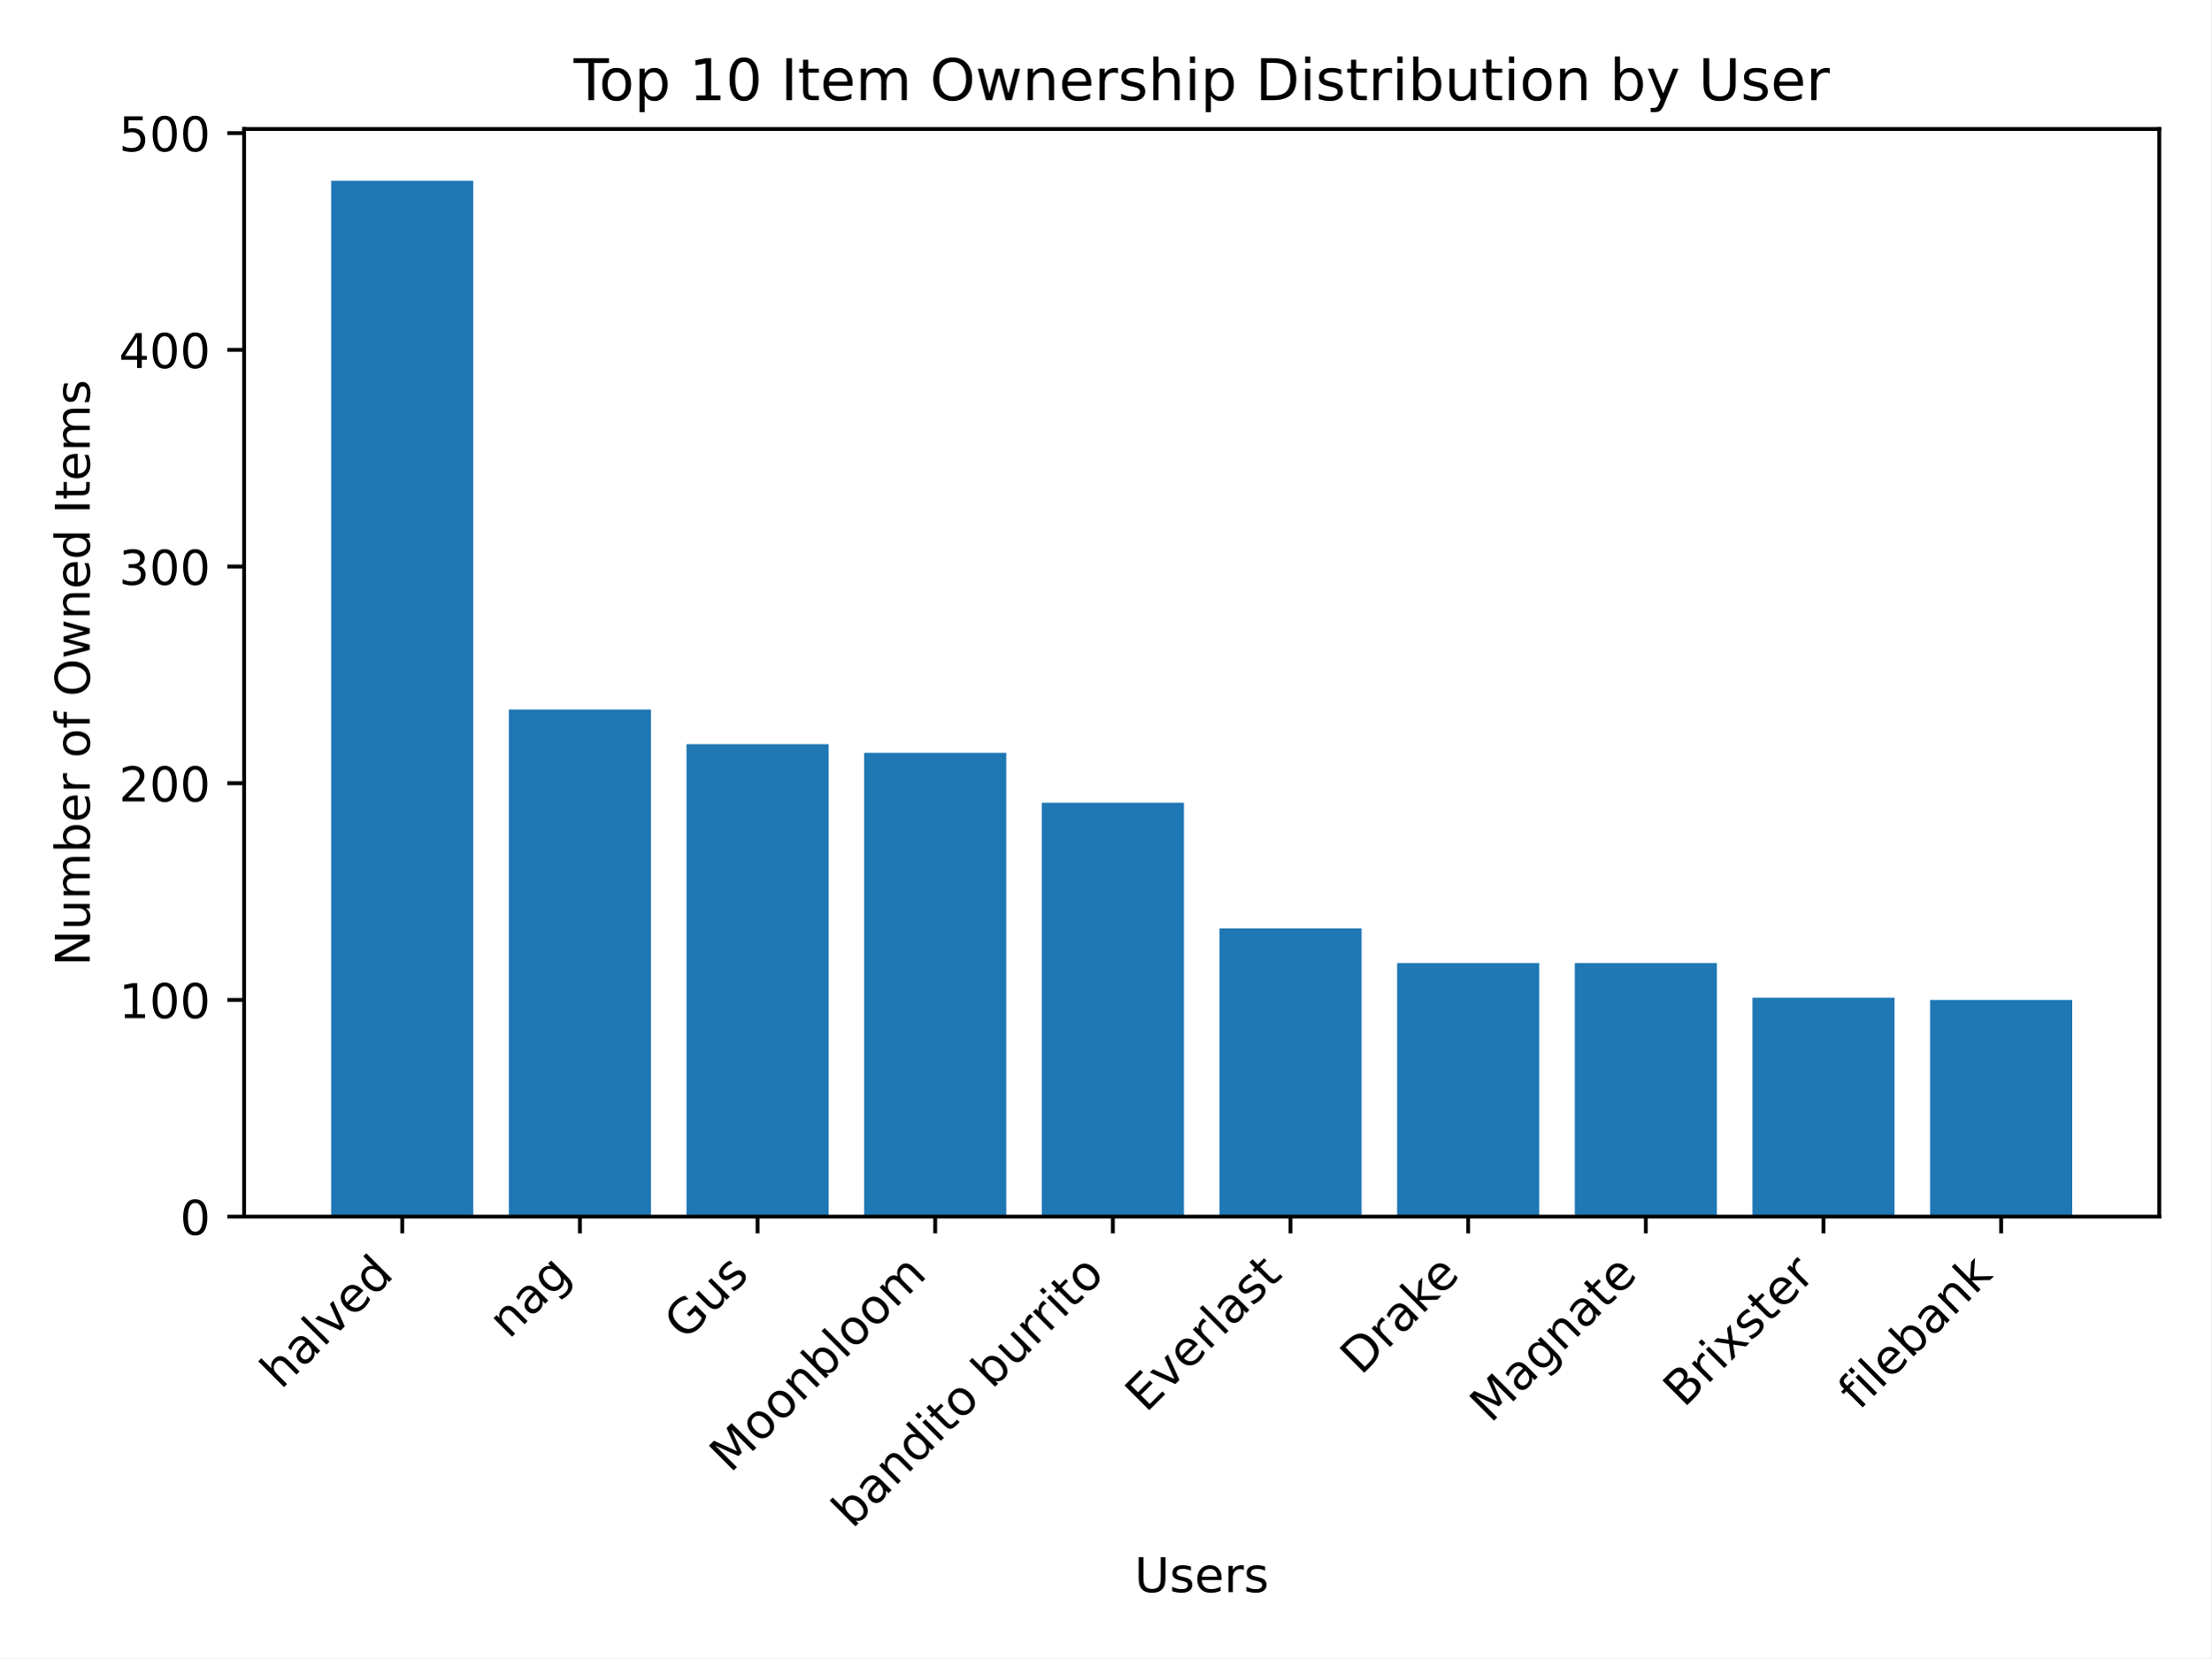
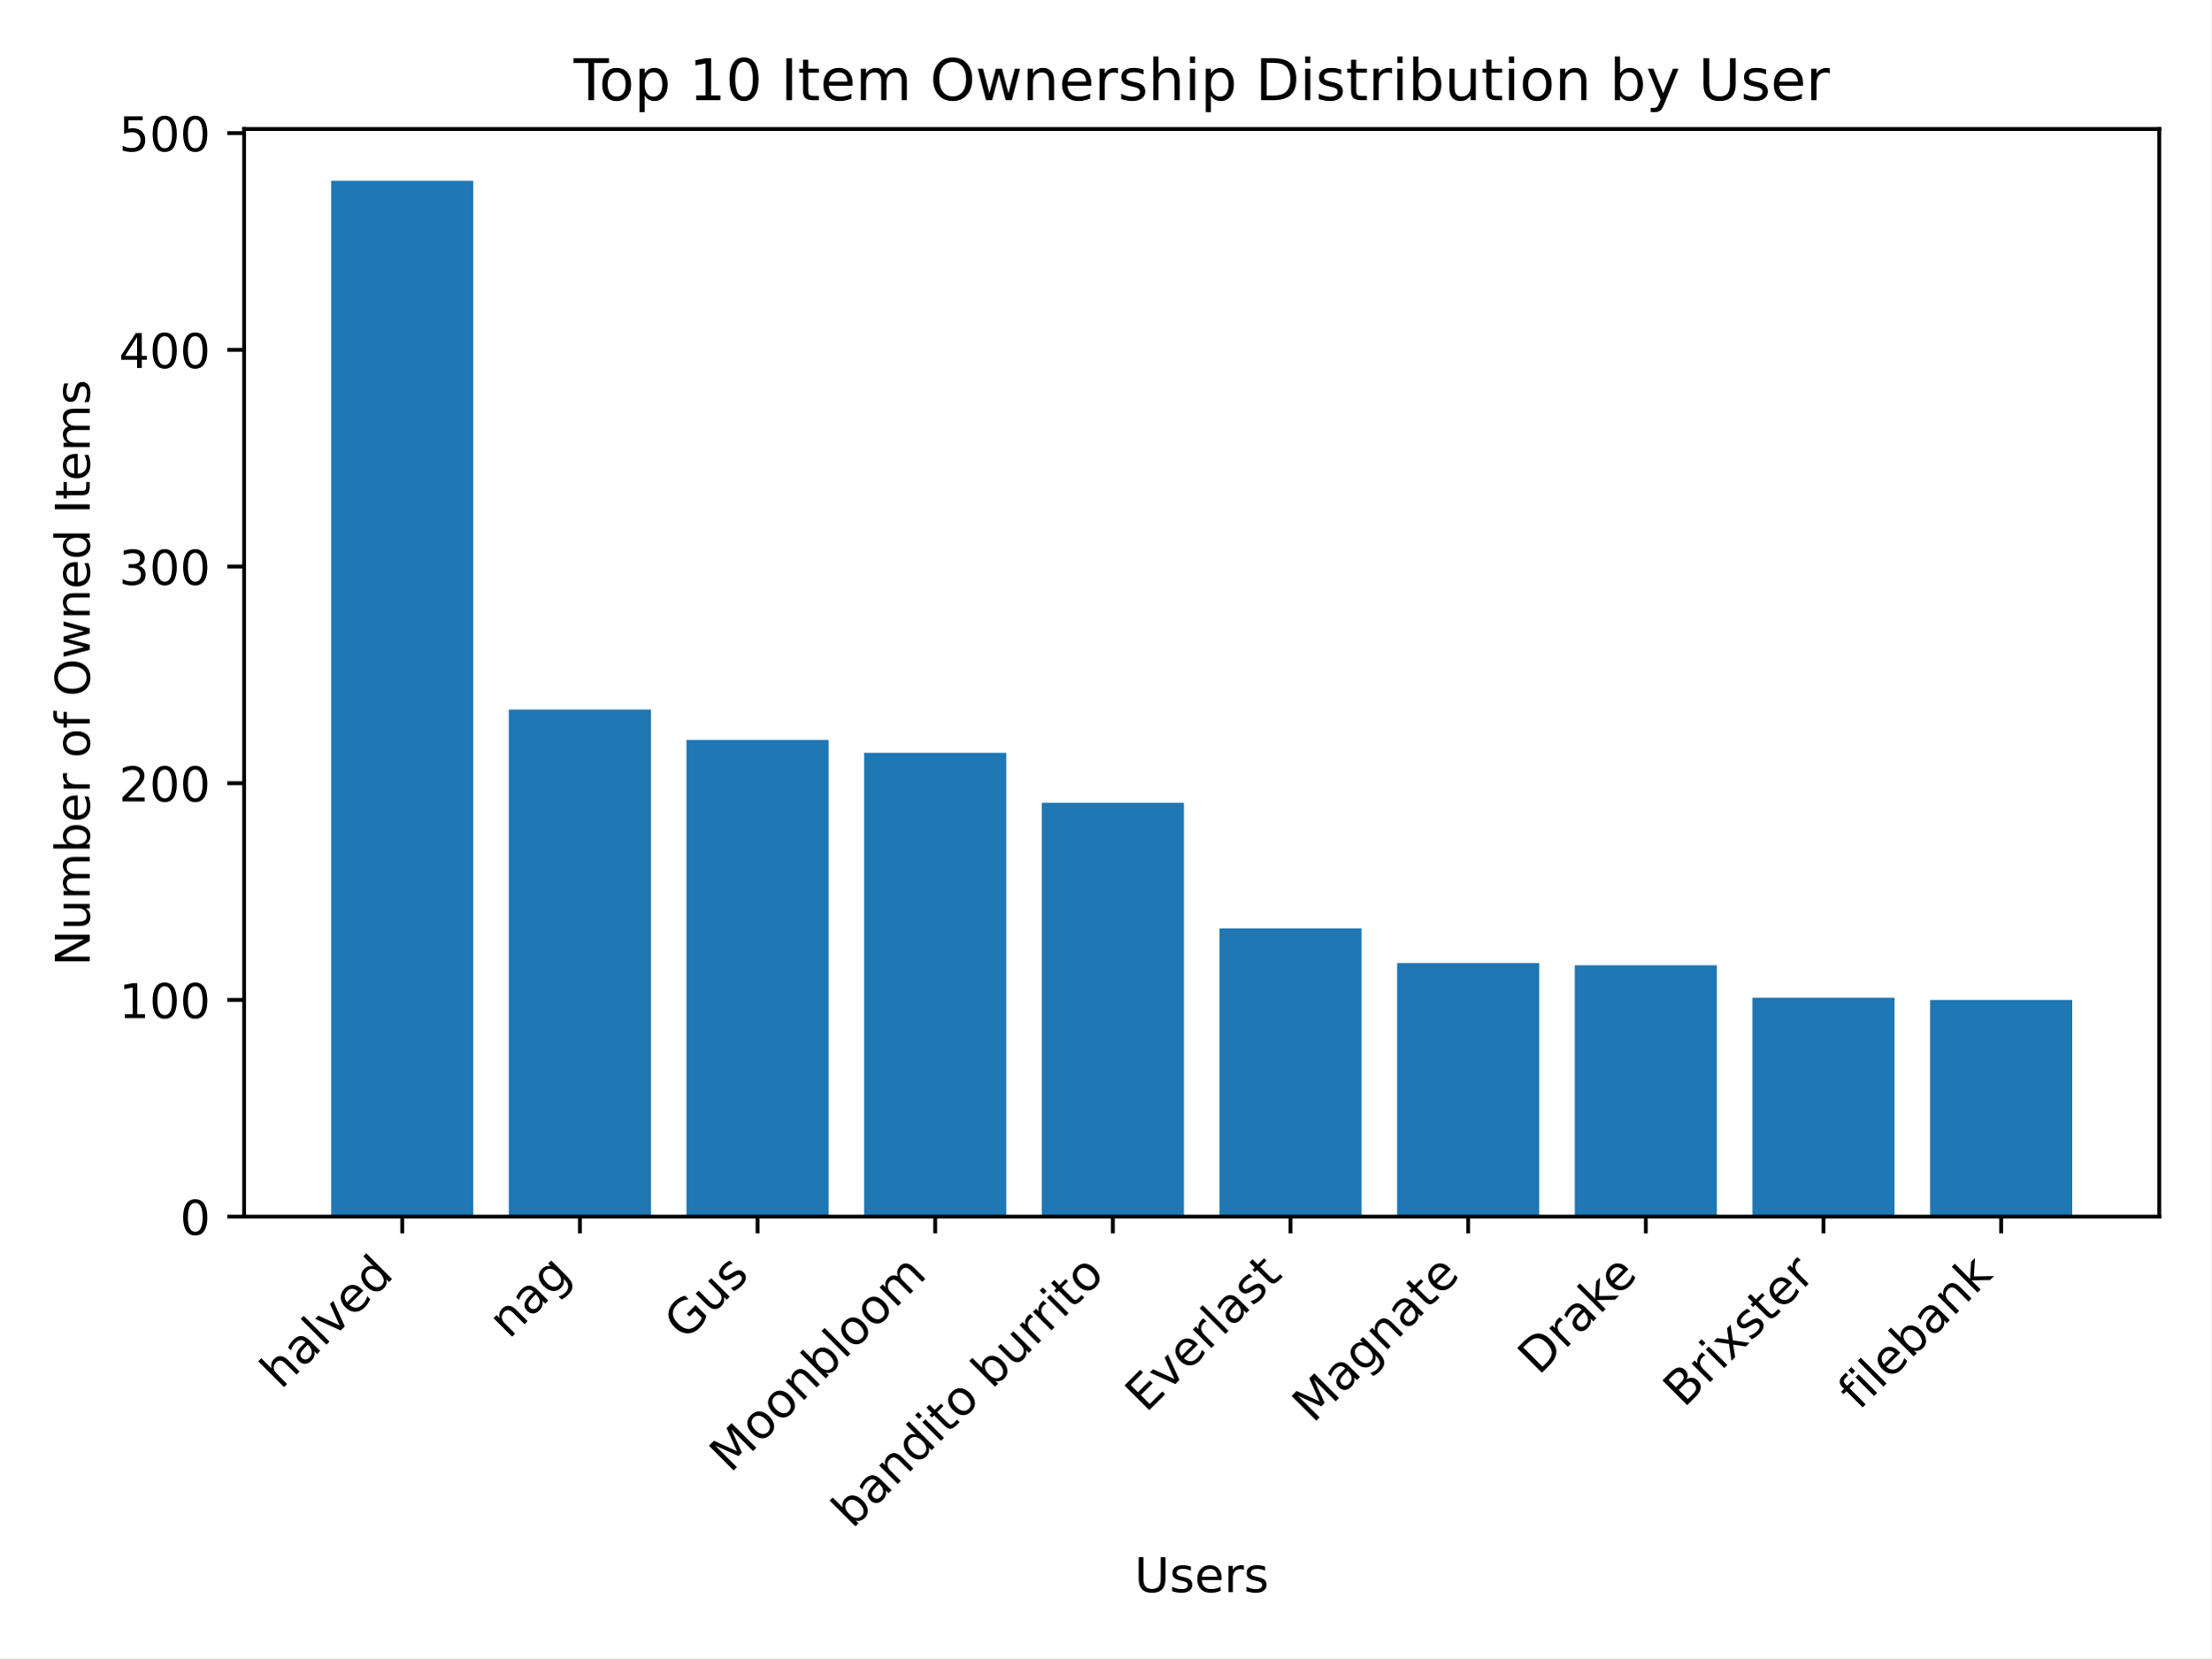
<svg xmlns="http://www.w3.org/2000/svg" xmlns:xlink="http://www.w3.org/1999/xlink" width="460.8pt" height="345.6pt" viewBox="0 0 460.8 345.6" version="1.1">
  <defs>
    <style type="text/css">*{stroke-linejoin: round; stroke-linecap: butt}</style>
  </defs>
  <g id="figure_1">
    <g id="patch_1">
      <path d="M 0 345.6  L 460.8 345.6  L 460.8 0  L 0 0  z " style="fill: #ffffff" />
    </g>
    <g id="axes_1">
      <g id="patch_2">
        <path d="M 50.87 253.581  L 450 253.581  L 450 26.88  L 50.87 26.88  z " style="fill: #ffffff" />
      </g>
      <g id="patch_3">
-         <path d="M 69.012 253.581  L 98.632 253.581  L 98.632 37.675  L 69.012 37.675  z " clip-path="url(#pa36ccc6bd6)" style="fill: #1f77b4" />
+         <path d="M 69.012 253.581  L 98.632 253.581  L 98.632 37.675  L 69.012 37.675  z " clip-path="url(#pf223a62e0a)" style="fill: #1f77b4" />
      </g>
      <g id="patch_4">
-         <path d="M 106.037 253.581  L 135.657 253.581  L 135.657 147.886  L 106.037 147.886  z " clip-path="url(#pa36ccc6bd6)" style="fill: #1f77b4" />
+         <path d="M 106.037 253.581  L 135.657 253.581  L 135.657 147.886  L 106.037 147.886  z " clip-path="url(#pf223a62e0a)" style="fill: #1f77b4" />
      </g>
      <g id="patch_5">
-         <path d="M 143.062 253.581  L 172.682 253.581  L 172.682 155.113  L 143.062 155.113  z " clip-path="url(#pa36ccc6bd6)" style="fill: #1f77b4" />
+         <path d="M 143.062 253.581  L 172.682 253.581  L 172.682 154.21  L 143.062 154.21  z " clip-path="url(#pf223a62e0a)" style="fill: #1f77b4" />
      </g>
      <g id="patch_6">
-         <path d="M 180.087 253.581  L 209.707 253.581  L 209.707 156.92  L 180.087 156.92  z " clip-path="url(#pa36ccc6bd6)" style="fill: #1f77b4" />
+         <path d="M 180.087 253.581  L 209.707 253.581  L 209.707 156.92  L 180.087 156.92  z " clip-path="url(#pf223a62e0a)" style="fill: #1f77b4" />
      </g>
      <g id="patch_7">
-         <path d="M 217.112 253.581  L 246.732 253.581  L 246.732 167.309  L 217.112 167.309  z " clip-path="url(#pa36ccc6bd6)" style="fill: #1f77b4" />
+         <path d="M 217.112 253.581  L 246.732 253.581  L 246.732 167.309  L 217.112 167.309  z " clip-path="url(#pf223a62e0a)" style="fill: #1f77b4" />
      </g>
      <g id="patch_8">
-         <path d="M 254.138 253.581  L 283.758 253.581  L 283.758 193.506  L 254.138 193.506  z " clip-path="url(#pa36ccc6bd6)" style="fill: #1f77b4" />
+         <path d="M 254.138 253.581  L 283.758 253.581  L 283.758 193.506  L 254.138 193.506  z " clip-path="url(#pf223a62e0a)" style="fill: #1f77b4" />
      </g>
      <g id="patch_9">
-         <path d="M 291.163 253.581  L 320.783 253.581  L 320.783 200.733  L 291.163 200.733  z " clip-path="url(#pa36ccc6bd6)" style="fill: #1f77b4" />
+         <path d="M 291.163 253.581  L 320.783 253.581  L 320.783 200.733  L 291.163 200.733  z " clip-path="url(#pf223a62e0a)" style="fill: #1f77b4" />
      </g>
      <g id="patch_10">
-         <path d="M 328.188 253.581  L 357.808 253.581  L 357.808 200.733  L 328.188 200.733  z " clip-path="url(#pa36ccc6bd6)" style="fill: #1f77b4" />
+         <path d="M 328.188 253.581  L 357.808 253.581  L 357.808 201.185  L 328.188 201.185  z " clip-path="url(#pf223a62e0a)" style="fill: #1f77b4" />
      </g>
      <g id="patch_11">
-         <path d="M 365.213 253.581  L 394.833 253.581  L 394.833 207.96  L 365.213 207.96  z " clip-path="url(#pa36ccc6bd6)" style="fill: #1f77b4" />
+         <path d="M 365.213 253.581  L 394.833 253.581  L 394.833 207.96  L 365.213 207.96  z " clip-path="url(#pf223a62e0a)" style="fill: #1f77b4" />
      </g>
      <g id="patch_12">
-         <path d="M 402.238 253.581  L 431.858 253.581  L 431.858 208.412  L 402.238 208.412  z " clip-path="url(#pa36ccc6bd6)" style="fill: #1f77b4" />
+         <path d="M 402.238 253.581  L 431.858 253.581  L 431.858 208.412  L 402.238 208.412  z " clip-path="url(#pf223a62e0a)" style="fill: #1f77b4" />
      </g>
      <g id="matplotlib.axis_1">
        <g id="xtick_1">
          <g id="line2d_1">
            <defs>
-               <path id="m09bb394b79" d="M 0 0  L 0 3.5  " style="stroke: #000000; stroke-width: 0.8" />
+               <path id="m3452f38301" d="M 0 0  L 0 3.5  " style="stroke: #000000; stroke-width: 0.8" />
            </defs>
            <g>
-               <use xlink:href="#m09bb394b79" x="83.822" y="253.581" style="stroke: #000000; stroke-width: 0.8" />
+               <use xlink:href="#m3452f38301" x="83.822" y="253.581" style="stroke: #000000; stroke-width: 0.8" />
            </g>
          </g>
          <g id="text_1">
            <g transform="translate(58.54764 289.7576) rotate(-45) scale(0.1 -0.1)">
              <defs>
                <path id="DejaVuSans-68" d="M 3513 2113  L 3513 0  L 2938 0  L 2938 2094  Q 2938 2591 2744 2837  Q 2550 3084 2163 3084  Q 1697 3084 1428 2787  Q 1159 2491 1159 1978  L 1159 0  L 581 0  L 581 4863  L 1159 4863  L 1159 2956  Q 1366 3272 1645 3428  Q 1925 3584 2291 3584  Q 2894 3584 3203 3211  Q 3513 2838 3513 2113  z " transform="scale(0.015625)" />
                <path id="DejaVuSans-61" d="M 2194 1759  Q 1497 1759 1228 1600  Q 959 1441 959 1056  Q 959 750 1161 570  Q 1363 391 1709 391  Q 2188 391 2477 730  Q 2766 1069 2766 1631  L 2766 1759  L 2194 1759  z M 3341 1997  L 3341 0  L 2766 0  L 2766 531  Q 2569 213 2275 61  Q 1981 -91 1556 -91  Q 1019 -91 701 211  Q 384 513 384 1019  Q 384 1609 779 1909  Q 1175 2209 1959 2209  L 2766 2209  L 2766 2266  Q 2766 2663 2505 2880  Q 2244 3097 1772 3097  Q 1472 3097 1187 3025  Q 903 2953 641 2809  L 641 3341  Q 956 3463 1253 3523  Q 1550 3584 1831 3584  Q 2591 3584 2966 3190  Q 3341 2797 3341 1997  z " transform="scale(0.015625)" />
                <path id="DejaVuSans-6c" d="M 603 4863  L 1178 4863  L 1178 0  L 603 0  L 603 4863  z " transform="scale(0.015625)" />
                <path id="DejaVuSans-76" d="M 191 3500  L 800 3500  L 1894 563  L 2988 3500  L 3597 3500  L 2284 0  L 1503 0  L 191 3500  z " transform="scale(0.015625)" />
                <path id="DejaVuSans-65" d="M 3597 1894  L 3597 1613  L 953 1613  Q 991 1019 1311 708  Q 1631 397 2203 397  Q 2534 397 2845 478  Q 3156 559 3463 722  L 3463 178  Q 3153 47 2828 -22  Q 2503 -91 2169 -91  Q 1331 -91 842 396  Q 353 884 353 1716  Q 353 2575 817 3079  Q 1281 3584 2069 3584  Q 2775 3584 3186 3129  Q 3597 2675 3597 1894  z M 3022 2063  Q 3016 2534 2758 2815  Q 2500 3097 2075 3097  Q 1594 3097 1305 2825  Q 1016 2553 972 2059  L 3022 2063  z " transform="scale(0.015625)" />
                <path id="DejaVuSans-64" d="M 2906 2969  L 2906 4863  L 3481 4863  L 3481 0  L 2906 0  L 2906 525  Q 2725 213 2448 61  Q 2172 -91 1784 -91  Q 1150 -91 751 415  Q 353 922 353 1747  Q 353 2572 751 3078  Q 1150 3584 1784 3584  Q 2172 3584 2448 3432  Q 2725 3281 2906 2969  z M 947 1747  Q 947 1113 1208 752  Q 1469 391 1925 391  Q 2381 391 2643 752  Q 2906 1113 2906 1747  Q 2906 2381 2643 2742  Q 2381 3103 1925 3103  Q 1469 3103 1208 2742  Q 947 2381 947 1747  z " transform="scale(0.015625)" />
              </defs>
              <use xlink:href="#DejaVuSans-68" />
              <use xlink:href="#DejaVuSans-61" x="63.379" />
              <use xlink:href="#DejaVuSans-6c" x="124.658" />
              <use xlink:href="#DejaVuSans-76" x="152.441" />
              <use xlink:href="#DejaVuSans-65" x="211.621" />
              <use xlink:href="#DejaVuSans-64" x="273.145" />
            </g>
          </g>
        </g>
        <g id="xtick_2">
          <g id="line2d_2">
            <g>
-               <use xlink:href="#m09bb394b79" x="120.847" y="253.581" style="stroke: #000000; stroke-width: 0.8" />
+               <use xlink:href="#m3452f38301" x="120.847" y="253.581" style="stroke: #000000; stroke-width: 0.8" />
            </g>
          </g>
          <g id="text_2">
            <g transform="translate(106.0732 279.257) rotate(-45) scale(0.1 -0.1)">
              <defs>
                <path id="DejaVuSans-6e" d="M 3513 2113  L 3513 0  L 2938 0  L 2938 2094  Q 2938 2591 2744 2837  Q 2550 3084 2163 3084  Q 1697 3084 1428 2787  Q 1159 2491 1159 1978  L 1159 0  L 581 0  L 581 3500  L 1159 3500  L 1159 2956  Q 1366 3272 1645 3428  Q 1925 3584 2291 3584  Q 2894 3584 3203 3211  Q 3513 2838 3513 2113  z " transform="scale(0.015625)" />
                <path id="DejaVuSans-67" d="M 2906 1791  Q 2906 2416 2648 2759  Q 2391 3103 1925 3103  Q 1463 3103 1205 2759  Q 947 2416 947 1791  Q 947 1169 1205 825  Q 1463 481 1925 481  Q 2391 481 2648 825  Q 2906 1169 2906 1791  z M 3481 434  Q 3481 -459 3084 -895  Q 2688 -1331 1869 -1331  Q 1566 -1331 1297 -1286  Q 1028 -1241 775 -1147  L 775 -588  Q 1028 -725 1275 -790  Q 1522 -856 1778 -856  Q 2344 -856 2625 -561  Q 2906 -266 2906 331  L 2906 616  Q 2728 306 2450 153  Q 2172 0 1784 0  Q 1141 0 747 490  Q 353 981 353 1791  Q 353 2603 747 3093  Q 1141 3584 1784 3584  Q 2172 3584 2450 3431  Q 2728 3278 2906 2969  L 2906 3500  L 3481 3500  L 3481 434  z " transform="scale(0.015625)" />
              </defs>
              <use xlink:href="#DejaVuSans-6e" />
              <use xlink:href="#DejaVuSans-61" x="63.379" />
              <use xlink:href="#DejaVuSans-67" x="124.658" />
            </g>
          </g>
        </g>
        <g id="xtick_3">
          <g id="line2d_3">
            <g>
-               <use xlink:href="#m09bb394b79" x="157.872" y="253.581" style="stroke: #000000; stroke-width: 0.8" />
+               <use xlink:href="#m3452f38301" x="157.872" y="253.581" style="stroke: #000000; stroke-width: 0.8" />
            </g>
          </g>
          <g id="text_3">
            <g transform="translate(142.758 279.5973) rotate(-45) scale(0.1 -0.1)">
              <defs>
                <path id="DejaVuSans-47" d="M 3809 666  L 3809 1919  L 2778 1919  L 2778 2438  L 4434 2438  L 4434 434  Q 4069 175 3628 42  Q 3188 -91 2688 -91  Q 1594 -91 976 548  Q 359 1188 359 2328  Q 359 3472 976 4111  Q 1594 4750 2688 4750  Q 3144 4750 3555 4637  Q 3966 4525 4313 4306  L 4313 3634  Q 3963 3931 3569 4081  Q 3175 4231 2741 4231  Q 1884 4231 1454 3753  Q 1025 3275 1025 2328  Q 1025 1384 1454 906  Q 1884 428 2741 428  Q 3075 428 3337 486  Q 3600 544 3809 666  z " transform="scale(0.015625)" />
                <path id="DejaVuSans-75" d="M 544 1381  L 544 3500  L 1119 3500  L 1119 1403  Q 1119 906 1312 657  Q 1506 409 1894 409  Q 2359 409 2629 706  Q 2900 1003 2900 1516  L 2900 3500  L 3475 3500  L 3475 0  L 2900 0  L 2900 538  Q 2691 219 2414 64  Q 2138 -91 1772 -91  Q 1169 -91 856 284  Q 544 659 544 1381  z M 1991 3584  L 1991 3584  z " transform="scale(0.015625)" />
                <path id="DejaVuSans-73" d="M 2834 3397  L 2834 2853  Q 2591 2978 2328 3040  Q 2066 3103 1784 3103  Q 1356 3103 1142 2972  Q 928 2841 928 2578  Q 928 2378 1081 2264  Q 1234 2150 1697 2047  L 1894 2003  Q 2506 1872 2764 1633  Q 3022 1394 3022 966  Q 3022 478 2636 193  Q 2250 -91 1575 -91  Q 1294 -91 989 -36  Q 684 19 347 128  L 347 722  Q 666 556 975 473  Q 1284 391 1588 391  Q 1994 391 2212 530  Q 2431 669 2431 922  Q 2431 1156 2273 1281  Q 2116 1406 1581 1522  L 1381 1569  Q 847 1681 609 1914  Q 372 2147 372 2553  Q 372 3047 722 3315  Q 1072 3584 1716 3584  Q 2034 3584 2315 3537  Q 2597 3491 2834 3397  z " transform="scale(0.015625)" />
              </defs>
              <use xlink:href="#DejaVuSans-47" />
              <use xlink:href="#DejaVuSans-75" x="77.49" />
              <use xlink:href="#DejaVuSans-73" x="140.869" />
            </g>
          </g>
        </g>
        <g id="xtick_4">
          <g id="line2d_4">
            <g>
-               <use xlink:href="#m09bb394b79" x="194.897" y="253.581" style="stroke: #000000; stroke-width: 0.8" />
+               <use xlink:href="#m3452f38301" x="194.897" y="253.581" style="stroke: #000000; stroke-width: 0.8" />
            </g>
          </g>
          <g id="text_4">
            <g transform="translate(152.197 307.1833) rotate(-45) scale(0.1 -0.1)">
              <defs>
                <path id="DejaVuSans-4d" d="M 628 4666  L 1569 4666  L 2759 1491  L 3956 4666  L 4897 4666  L 4897 0  L 4281 0  L 4281 4097  L 3078 897  L 2444 897  L 1241 4097  L 1241 0  L 628 0  L 628 4666  z " transform="scale(0.015625)" />
                <path id="DejaVuSans-6f" d="M 1959 3097  Q 1497 3097 1228 2736  Q 959 2375 959 1747  Q 959 1119 1226 758  Q 1494 397 1959 397  Q 2419 397 2687 759  Q 2956 1122 2956 1747  Q 2956 2369 2687 2733  Q 2419 3097 1959 3097  z M 1959 3584  Q 2709 3584 3137 3096  Q 3566 2609 3566 1747  Q 3566 888 3137 398  Q 2709 -91 1959 -91  Q 1206 -91 779 398  Q 353 888 353 1747  Q 353 2609 779 3096  Q 1206 3584 1959 3584  z " transform="scale(0.015625)" />
                <path id="DejaVuSans-62" d="M 3116 1747  Q 3116 2381 2855 2742  Q 2594 3103 2138 3103  Q 1681 3103 1420 2742  Q 1159 2381 1159 1747  Q 1159 1113 1420 752  Q 1681 391 2138 391  Q 2594 391 2855 752  Q 3116 1113 3116 1747  z M 1159 2969  Q 1341 3281 1617 3432  Q 1894 3584 2278 3584  Q 2916 3584 3314 3078  Q 3713 2572 3713 1747  Q 3713 922 3314 415  Q 2916 -91 2278 -91  Q 1894 -91 1617 61  Q 1341 213 1159 525  L 1159 0  L 581 0  L 581 4863  L 1159 4863  L 1159 2969  z " transform="scale(0.015625)" />
                <path id="DejaVuSans-6d" d="M 3328 2828  Q 3544 3216 3844 3400  Q 4144 3584 4550 3584  Q 5097 3584 5394 3201  Q 5691 2819 5691 2113  L 5691 0  L 5113 0  L 5113 2094  Q 5113 2597 4934 2840  Q 4756 3084 4391 3084  Q 3944 3084 3684 2787  Q 3425 2491 3425 1978  L 3425 0  L 2847 0  L 2847 2094  Q 2847 2600 2669 2842  Q 2491 3084 2119 3084  Q 1678 3084 1418 2786  Q 1159 2488 1159 1978  L 1159 0  L 581 0  L 581 3500  L 1159 3500  L 1159 2956  Q 1356 3278 1631 3431  Q 1906 3584 2284 3584  Q 2666 3584 2933 3390  Q 3200 3197 3328 2828  z " transform="scale(0.015625)" />
              </defs>
              <use xlink:href="#DejaVuSans-4d" />
              <use xlink:href="#DejaVuSans-6f" x="86.279" />
              <use xlink:href="#DejaVuSans-6f" x="147.461" />
              <use xlink:href="#DejaVuSans-6e" x="208.643" />
              <use xlink:href="#DejaVuSans-62" x="272.021" />
              <use xlink:href="#DejaVuSans-6c" x="335.498" />
              <use xlink:href="#DejaVuSans-6f" x="363.281" />
              <use xlink:href="#DejaVuSans-6f" x="424.463" />
              <use xlink:href="#DejaVuSans-6d" x="485.645" />
            </g>
          </g>
        </g>
        <g id="xtick_5">
          <g id="line2d_5">
            <g>
-               <use xlink:href="#m09bb394b79" x="231.922" y="253.581" style="stroke: #000000; stroke-width: 0.8" />
+               <use xlink:href="#m3452f38301" x="231.922" y="253.581" style="stroke: #000000; stroke-width: 0.8" />
            </g>
          </g>
          <g id="text_5">
            <g transform="translate(177.6255 318.7799) rotate(-45) scale(0.1 -0.1)">
              <defs>
                <path id="DejaVuSans-69" d="M 603 3500  L 1178 3500  L 1178 0  L 603 0  L 603 3500  z M 603 4863  L 1178 4863  L 1178 4134  L 603 4134  L 603 4863  z " transform="scale(0.015625)" />
                <path id="DejaVuSans-74" d="M 1172 4494  L 1172 3500  L 2356 3500  L 2356 3053  L 1172 3053  L 1172 1153  Q 1172 725 1289 603  Q 1406 481 1766 481  L 2356 481  L 2356 0  L 1766 0  Q 1100 0 847 248  Q 594 497 594 1153  L 594 3053  L 172 3053  L 172 3500  L 594 3500  L 594 4494  L 1172 4494  z " transform="scale(0.015625)" />
                <path id="DejaVuSans-20" transform="scale(0.015625)" />
                <path id="DejaVuSans-72" d="M 2631 2963  Q 2534 3019 2420 3045  Q 2306 3072 2169 3072  Q 1681 3072 1420 2755  Q 1159 2438 1159 1844  L 1159 0  L 581 0  L 581 3500  L 1159 3500  L 1159 2956  Q 1341 3275 1631 3429  Q 1922 3584 2338 3584  Q 2397 3584 2469 3576  Q 2541 3569 2628 3553  L 2631 2963  z " transform="scale(0.015625)" />
              </defs>
              <use xlink:href="#DejaVuSans-62" />
              <use xlink:href="#DejaVuSans-61" x="63.477" />
              <use xlink:href="#DejaVuSans-6e" x="124.756" />
              <use xlink:href="#DejaVuSans-64" x="188.135" />
              <use xlink:href="#DejaVuSans-69" x="251.611" />
              <use xlink:href="#DejaVuSans-74" x="279.395" />
              <use xlink:href="#DejaVuSans-6f" x="318.604" />
              <use xlink:href="#DejaVuSans-20" x="379.785" />
              <use xlink:href="#DejaVuSans-62" x="411.572" />
              <use xlink:href="#DejaVuSans-75" x="475.049" />
              <use xlink:href="#DejaVuSans-72" x="538.428" />
              <use xlink:href="#DejaVuSans-72" x="577.791" />
              <use xlink:href="#DejaVuSans-69" x="618.904" />
              <use xlink:href="#DejaVuSans-74" x="646.688" />
              <use xlink:href="#DejaVuSans-6f" x="685.896" />
            </g>
          </g>
        </g>
        <g id="xtick_6">
          <g id="line2d_6">
            <g>
-               <use xlink:href="#m09bb394b79" x="268.948" y="253.581" style="stroke: #000000; stroke-width: 0.8" />
+               <use xlink:href="#m3452f38301" x="268.948" y="253.581" style="stroke: #000000; stroke-width: 0.8" />
            </g>
          </g>
          <g id="text_6">
            <g transform="translate(238.8126 294.6178) rotate(-45) scale(0.1 -0.1)">
              <defs>
                <path id="DejaVuSans-45" d="M 628 4666  L 3578 4666  L 3578 4134  L 1259 4134  L 1259 2753  L 3481 2753  L 3481 2222  L 1259 2222  L 1259 531  L 3634 531  L 3634 0  L 628 0  L 628 4666  z " transform="scale(0.015625)" />
              </defs>
              <use xlink:href="#DejaVuSans-45" />
              <use xlink:href="#DejaVuSans-76" x="63.184" />
              <use xlink:href="#DejaVuSans-65" x="122.363" />
              <use xlink:href="#DejaVuSans-72" x="183.887" />
              <use xlink:href="#DejaVuSans-6c" x="225" />
              <use xlink:href="#DejaVuSans-61" x="252.783" />
              <use xlink:href="#DejaVuSans-73" x="314.062" />
              <use xlink:href="#DejaVuSans-74" x="366.162" />
            </g>
          </g>
        </g>
        <g id="xtick_7">
          <g id="line2d_7">
            <g>
-               <use xlink:href="#m09bb394b79" x="305.973" y="253.581" style="stroke: #000000; stroke-width: 0.8" />
+               <use xlink:href="#m3452f38301" x="305.973" y="253.581" style="stroke: #000000; stroke-width: 0.8" />
            </g>
          </g>
          <g id="text_7">
-             <g transform="translate(283.628 286.8275) rotate(-45) scale(0.1 -0.1)">
-               <defs>
-                 <path id="DejaVuSans-44" d="M 1259 4147  L 1259 519  L 2022 519  Q 2988 519 3436 956  Q 3884 1394 3884 2338  Q 3884 3275 3436 3711  Q 2988 4147 2022 4147  L 1259 4147  z M 628 4666  L 1925 4666  Q 3281 4666 3915 4102  Q 4550 3538 4550 2338  Q 4550 1131 3912 565  Q 3275 0 1925 0  L 628 0  L 628 4666  z " transform="scale(0.015625)" />
-                 <path id="DejaVuSans-6b" d="M 581 4863  L 1159 4863  L 1159 1991  L 2875 3500  L 3609 3500  L 1753 1863  L 3688 0  L 2938 0  L 1159 1709  L 1159 0  L 581 0  L 581 4863  z " transform="scale(0.015625)" />
-               </defs>
-               <use xlink:href="#DejaVuSans-44" />
-               <use xlink:href="#DejaVuSans-72" x="77.002" />
-               <use xlink:href="#DejaVuSans-61" x="118.115" />
-               <use xlink:href="#DejaVuSans-6b" x="179.395" />
-               <use xlink:href="#DejaVuSans-65" x="233.68" />
-             </g>
-           </g>
-         </g>
-         <g id="xtick_8">
-           <g id="line2d_8">
-             <g>
-               <use xlink:href="#m09bb394b79" x="342.998" y="253.581" style="stroke: #000000; stroke-width: 0.8" />
-             </g>
-           </g>
-           <g id="text_8">
-             <g transform="translate(310.6663 296.8143) rotate(-45) scale(0.1 -0.1)">
+             <g transform="translate(273.6412 296.8143) rotate(-45) scale(0.1 -0.1)">
              <use xlink:href="#DejaVuSans-4d" />
              <use xlink:href="#DejaVuSans-61" x="86.279" />
              <use xlink:href="#DejaVuSans-67" x="147.559" />
              <use xlink:href="#DejaVuSans-6e" x="211.035" />
              <use xlink:href="#DejaVuSans-61" x="274.414" />
              <use xlink:href="#DejaVuSans-74" x="335.693" />
              <use xlink:href="#DejaVuSans-65" x="374.902" />
            </g>
          </g>
        </g>
+         <g id="xtick_8">
+           <g id="line2d_8">
+             <g>
+               <use xlink:href="#m3452f38301" x="342.998" y="253.581" style="stroke: #000000; stroke-width: 0.8" />
+             </g>
+           </g>
+           <g id="text_8">
+             <g transform="translate(320.653 286.8275) rotate(-45) scale(0.1 -0.1)">
+               <defs>
+                 <path id="DejaVuSans-44" d="M 1259 4147  L 1259 519  L 2022 519  Q 2988 519 3436 956  Q 3884 1394 3884 2338  Q 3884 3275 3436 3711  Q 2988 4147 2022 4147  L 1259 4147  z M 628 4666  L 1925 4666  Q 3281 4666 3915 4102  Q 4550 3538 4550 2338  Q 4550 1131 3912 565  Q 3275 0 1925 0  L 628 0  L 628 4666  z " transform="scale(0.015625)" />
+                 <path id="DejaVuSans-6b" d="M 581 4863  L 1159 4863  L 1159 1991  L 2875 3500  L 3609 3500  L 1753 1863  L 3688 0  L 2938 0  L 1159 1709  L 1159 0  L 581 0  L 581 4863  z " transform="scale(0.015625)" />
+               </defs>
+               <use xlink:href="#DejaVuSans-44" />
+               <use xlink:href="#DejaVuSans-72" x="77.002" />
+               <use xlink:href="#DejaVuSans-61" x="118.115" />
+               <use xlink:href="#DejaVuSans-6b" x="179.395" />
+               <use xlink:href="#DejaVuSans-65" x="233.68" />
+             </g>
+           </g>
+         </g>
        <g id="xtick_9">
          <g id="line2d_9">
            <g>
-               <use xlink:href="#m09bb394b79" x="380.023" y="253.581" style="stroke: #000000; stroke-width: 0.8" />
+               <use xlink:href="#m3452f38301" x="380.023" y="253.581" style="stroke: #000000; stroke-width: 0.8" />
            </g>
          </g>
          <g id="text_9">
            <g transform="translate(350.9307 293.5748) rotate(-45) scale(0.1 -0.1)">
              <defs>
                <path id="DejaVuSans-42" d="M 1259 2228  L 1259 519  L 2272 519  Q 2781 519 3026 730  Q 3272 941 3272 1375  Q 3272 1813 3026 2020  Q 2781 2228 2272 2228  L 1259 2228  z M 1259 4147  L 1259 2741  L 2194 2741  Q 2656 2741 2882 2914  Q 3109 3088 3109 3444  Q 3109 3797 2882 3972  Q 2656 4147 2194 4147  L 1259 4147  z M 628 4666  L 2241 4666  Q 2963 4666 3353 4366  Q 3744 4066 3744 3513  Q 3744 3084 3544 2831  Q 3344 2578 2956 2516  Q 3422 2416 3680 2098  Q 3938 1781 3938 1306  Q 3938 681 3513 340  Q 3088 0 2303 0  L 628 0  L 628 4666  z " transform="scale(0.015625)" />
                <path id="DejaVuSans-78" d="M 3513 3500  L 2247 1797  L 3578 0  L 2900 0  L 1881 1375  L 863 0  L 184 0  L 1544 1831  L 300 3500  L 978 3500  L 1906 2253  L 2834 3500  L 3513 3500  z " transform="scale(0.015625)" />
              </defs>
              <use xlink:href="#DejaVuSans-42" />
              <use xlink:href="#DejaVuSans-72" x="68.604" />
              <use xlink:href="#DejaVuSans-69" x="109.717" />
              <use xlink:href="#DejaVuSans-78" x="137.5" />
              <use xlink:href="#DejaVuSans-73" x="196.68" />
              <use xlink:href="#DejaVuSans-74" x="248.779" />
              <use xlink:href="#DejaVuSans-65" x="287.988" />
              <use xlink:href="#DejaVuSans-72" x="349.512" />
            </g>
          </g>
        </g>
        <g id="xtick_10">
          <g id="line2d_10">
            <g>
-               <use xlink:href="#m09bb394b79" x="417.048" y="253.581" style="stroke: #000000; stroke-width: 0.8" />
+               <use xlink:href="#m3452f38301" x="417.048" y="253.581" style="stroke: #000000; stroke-width: 0.8" />
            </g>
          </g>
          <g id="text_10">
            <g transform="translate(387.41 294.1206) rotate(-45) scale(0.1 -0.1)">
              <defs>
                <path id="DejaVuSans-66" d="M 2375 4863  L 2375 4384  L 1825 4384  Q 1516 4384 1395 4259  Q 1275 4134 1275 3809  L 1275 3500  L 2222 3500  L 2222 3053  L 1275 3053  L 1275 0  L 697 0  L 697 3053  L 147 3053  L 147 3500  L 697 3500  L 697 3744  Q 697 4328 969 4595  Q 1241 4863 1831 4863  L 2375 4863  z " transform="scale(0.015625)" />
              </defs>
              <use xlink:href="#DejaVuSans-66" />
              <use xlink:href="#DejaVuSans-69" x="35.205" />
              <use xlink:href="#DejaVuSans-6c" x="62.988" />
              <use xlink:href="#DejaVuSans-65" x="90.771" />
              <use xlink:href="#DejaVuSans-62" x="152.295" />
              <use xlink:href="#DejaVuSans-61" x="215.771" />
              <use xlink:href="#DejaVuSans-6e" x="277.051" />
              <use xlink:href="#DejaVuSans-6b" x="340.43" />
            </g>
          </g>
        </g>
        <g id="text_11">
          <g transform="translate(236.4342 331.8489) scale(0.1 -0.1)">
            <defs>
              <path id="DejaVuSans-55" d="M 556 4666  L 1191 4666  L 1191 1831  Q 1191 1081 1462 751  Q 1734 422 2344 422  Q 2950 422 3222 751  Q 3494 1081 3494 1831  L 3494 4666  L 4128 4666  L 4128 1753  Q 4128 841 3676 375  Q 3225 -91 2344 -91  Q 1459 -91 1007 375  Q 556 841 556 1753  L 556 4666  z " transform="scale(0.015625)" />
            </defs>
            <use xlink:href="#DejaVuSans-55" />
            <use xlink:href="#DejaVuSans-73" x="73.193" />
            <use xlink:href="#DejaVuSans-65" x="125.293" />
            <use xlink:href="#DejaVuSans-72" x="186.816" />
            <use xlink:href="#DejaVuSans-73" x="227.93" />
          </g>
        </g>
      </g>
      <g id="matplotlib.axis_2">
        <g id="ytick_1">
          <g id="line2d_11">
            <defs>
-               <path id="mded9292730" d="M 0 0  L -3.5 0  " style="stroke: #000000; stroke-width: 0.8" />
+               <path id="mad362cd1c5" d="M 0 0  L -3.5 0  " style="stroke: #000000; stroke-width: 0.8" />
            </defs>
            <g>
-               <use xlink:href="#mded9292730" x="50.87" y="253.581" style="stroke: #000000; stroke-width: 0.8" />
+               <use xlink:href="#mad362cd1c5" x="50.87" y="253.581" style="stroke: #000000; stroke-width: 0.8" />
            </g>
          </g>
          <g id="text_12">
            <g transform="translate(37.5075 257.3798) scale(0.1 -0.1)">
              <defs>
                <path id="DejaVuSans-30" d="M 2034 4250  Q 1547 4250 1301 3770  Q 1056 3291 1056 2328  Q 1056 1369 1301 889  Q 1547 409 2034 409  Q 2525 409 2770 889  Q 3016 1369 3016 2328  Q 3016 3291 2770 3770  Q 2525 4250 2034 4250  z M 2034 4750  Q 2819 4750 3233 4129  Q 3647 3509 3647 2328  Q 3647 1150 3233 529  Q 2819 -91 2034 -91  Q 1250 -91 836 529  Q 422 1150 422 2328  Q 422 3509 836 4129  Q 1250 4750 2034 4750  z " transform="scale(0.015625)" />
              </defs>
              <use xlink:href="#DejaVuSans-30" />
            </g>
          </g>
        </g>
        <g id="ytick_2">
          <g id="line2d_12">
            <g>
-               <use xlink:href="#mded9292730" x="50.87" y="208.412" style="stroke: #000000; stroke-width: 0.8" />
+               <use xlink:href="#mad362cd1c5" x="50.87" y="208.412" style="stroke: #000000; stroke-width: 0.8" />
            </g>
          </g>
          <g id="text_13">
            <g transform="translate(24.7825 212.2113) scale(0.1 -0.1)">
              <defs>
                <path id="DejaVuSans-31" d="M 794 531  L 1825 531  L 1825 4091  L 703 3866  L 703 4441  L 1819 4666  L 2450 4666  L 2450 531  L 3481 531  L 3481 0  L 794 0  L 794 531  z " transform="scale(0.015625)" />
              </defs>
              <use xlink:href="#DejaVuSans-31" />
              <use xlink:href="#DejaVuSans-30" x="63.623" />
              <use xlink:href="#DejaVuSans-30" x="127.246" />
            </g>
          </g>
        </g>
        <g id="ytick_3">
          <g id="line2d_13">
            <g>
-               <use xlink:href="#mded9292730" x="50.87" y="163.244" style="stroke: #000000; stroke-width: 0.8" />
+               <use xlink:href="#mad362cd1c5" x="50.87" y="163.244" style="stroke: #000000; stroke-width: 0.8" />
            </g>
          </g>
          <g id="text_14">
            <g transform="translate(24.7825 167.0428) scale(0.1 -0.1)">
              <defs>
                <path id="DejaVuSans-32" d="M 1228 531  L 3431 531  L 3431 0  L 469 0  L 469 531  Q 828 903 1448 1529  Q 2069 2156 2228 2338  Q 2531 2678 2651 2914  Q 2772 3150 2772 3378  Q 2772 3750 2511 3984  Q 2250 4219 1831 4219  Q 1534 4219 1204 4116  Q 875 4013 500 3803  L 500 4441  Q 881 4594 1212 4672  Q 1544 4750 1819 4750  Q 2544 4750 2975 4387  Q 3406 4025 3406 3419  Q 3406 3131 3298 2873  Q 3191 2616 2906 2266  Q 2828 2175 2409 1742  Q 1991 1309 1228 531  z " transform="scale(0.015625)" />
              </defs>
              <use xlink:href="#DejaVuSans-32" />
              <use xlink:href="#DejaVuSans-30" x="63.623" />
              <use xlink:href="#DejaVuSans-30" x="127.246" />
            </g>
          </g>
        </g>
        <g id="ytick_4">
          <g id="line2d_14">
            <g>
-               <use xlink:href="#mded9292730" x="50.87" y="118.075" style="stroke: #000000; stroke-width: 0.8" />
+               <use xlink:href="#mad362cd1c5" x="50.87" y="118.075" style="stroke: #000000; stroke-width: 0.8" />
            </g>
          </g>
          <g id="text_15">
            <g transform="translate(24.7825 121.8744) scale(0.1 -0.1)">
              <defs>
                <path id="DejaVuSans-33" d="M 2597 2516  Q 3050 2419 3304 2112  Q 3559 1806 3559 1356  Q 3559 666 3084 287  Q 2609 -91 1734 -91  Q 1441 -91 1130 -33  Q 819 25 488 141  L 488 750  Q 750 597 1062 519  Q 1375 441 1716 441  Q 2309 441 2620 675  Q 2931 909 2931 1356  Q 2931 1769 2642 2001  Q 2353 2234 1838 2234  L 1294 2234  L 1294 2753  L 1863 2753  Q 2328 2753 2575 2939  Q 2822 3125 2822 3475  Q 2822 3834 2567 4026  Q 2313 4219 1838 4219  Q 1578 4219 1281 4162  Q 984 4106 628 3988  L 628 4550  Q 988 4650 1302 4700  Q 1616 4750 1894 4750  Q 2613 4750 3031 4423  Q 3450 4097 3450 3541  Q 3450 3153 3228 2886  Q 3006 2619 2597 2516  z " transform="scale(0.015625)" />
              </defs>
              <use xlink:href="#DejaVuSans-33" />
              <use xlink:href="#DejaVuSans-30" x="63.623" />
              <use xlink:href="#DejaVuSans-30" x="127.246" />
            </g>
          </g>
        </g>
        <g id="ytick_5">
          <g id="line2d_15">
            <g>
-               <use xlink:href="#mded9292730" x="50.87" y="72.907" style="stroke: #000000; stroke-width: 0.8" />
+               <use xlink:href="#mad362cd1c5" x="50.87" y="72.907" style="stroke: #000000; stroke-width: 0.8" />
            </g>
          </g>
          <g id="text_16">
            <g transform="translate(24.7825 76.70589) scale(0.1 -0.1)">
              <defs>
                <path id="DejaVuSans-34" d="M 2419 4116  L 825 1625  L 2419 1625  L 2419 4116  z M 2253 4666  L 3047 4666  L 3047 1625  L 3713 1625  L 3713 1100  L 3047 1100  L 3047 0  L 2419 0  L 2419 1100  L 313 1100  L 313 1709  L 2253 4666  z " transform="scale(0.015625)" />
              </defs>
              <use xlink:href="#DejaVuSans-34" />
              <use xlink:href="#DejaVuSans-30" x="63.623" />
              <use xlink:href="#DejaVuSans-30" x="127.246" />
            </g>
          </g>
        </g>
        <g id="ytick_6">
          <g id="line2d_16">
            <g>
-               <use xlink:href="#mded9292730" x="50.87" y="27.738" style="stroke: #000000; stroke-width: 0.8" />
+               <use xlink:href="#mad362cd1c5" x="50.87" y="27.738" style="stroke: #000000; stroke-width: 0.8" />
            </g>
          </g>
          <g id="text_17">
            <g transform="translate(24.7825 31.53742) scale(0.1 -0.1)">
              <defs>
                <path id="DejaVuSans-35" d="M 691 4666  L 3169 4666  L 3169 4134  L 1269 4134  L 1269 2991  Q 1406 3038 1543 3061  Q 1681 3084 1819 3084  Q 2600 3084 3056 2656  Q 3513 2228 3513 1497  Q 3513 744 3044 326  Q 2575 -91 1722 -91  Q 1428 -91 1123 -41  Q 819 9 494 109  L 494 744  Q 775 591 1075 516  Q 1375 441 1709 441  Q 2250 441 2565 725  Q 2881 1009 2881 1497  Q 2881 1984 2565 2268  Q 2250 2553 1709 2553  Q 1456 2553 1204 2497  Q 953 2441 691 2322  L 691 4666  z " transform="scale(0.015625)" />
              </defs>
              <use xlink:href="#DejaVuSans-35" />
              <use xlink:href="#DejaVuSans-30" x="63.623" />
              <use xlink:href="#DejaVuSans-30" x="127.246" />
            </g>
          </g>
        </g>
        <g id="text_18">
          <g transform="translate(18.70281 201.3342) rotate(-90) scale(0.1 -0.1)">
            <defs>
              <path id="DejaVuSans-4e" d="M 628 4666  L 1478 4666  L 3547 763  L 3547 4666  L 4159 4666  L 4159 0  L 3309 0  L 1241 3903  L 1241 0  L 628 0  L 628 4666  z " transform="scale(0.015625)" />
              <path id="DejaVuSans-4f" d="M 2522 4238  Q 1834 4238 1429 3725  Q 1025 3213 1025 2328  Q 1025 1447 1429 934  Q 1834 422 2522 422  Q 3209 422 3611 934  Q 4013 1447 4013 2328  Q 4013 3213 3611 3725  Q 3209 4238 2522 4238  z M 2522 4750  Q 3503 4750 4090 4092  Q 4678 3434 4678 2328  Q 4678 1225 4090 567  Q 3503 -91 2522 -91  Q 1538 -91 948 565  Q 359 1222 359 2328  Q 359 3434 948 4092  Q 1538 4750 2522 4750  z " transform="scale(0.015625)" />
              <path id="DejaVuSans-77" d="M 269 3500  L 844 3500  L 1563 769  L 2278 3500  L 2956 3500  L 3675 769  L 4391 3500  L 4966 3500  L 4050 0  L 3372 0  L 2619 2869  L 1863 0  L 1184 0  L 269 3500  z " transform="scale(0.015625)" />
              <path id="DejaVuSans-49" d="M 628 4666  L 1259 4666  L 1259 0  L 628 0  L 628 4666  z " transform="scale(0.015625)" />
            </defs>
            <use xlink:href="#DejaVuSans-4e" />
            <use xlink:href="#DejaVuSans-75" x="74.805" />
            <use xlink:href="#DejaVuSans-6d" x="138.184" />
            <use xlink:href="#DejaVuSans-62" x="235.596" />
            <use xlink:href="#DejaVuSans-65" x="299.072" />
            <use xlink:href="#DejaVuSans-72" x="360.596" />
            <use xlink:href="#DejaVuSans-20" x="401.709" />
            <use xlink:href="#DejaVuSans-6f" x="433.496" />
            <use xlink:href="#DejaVuSans-66" x="494.678" />
            <use xlink:href="#DejaVuSans-20" x="529.883" />
            <use xlink:href="#DejaVuSans-4f" x="561.67" />
            <use xlink:href="#DejaVuSans-77" x="640.381" />
            <use xlink:href="#DejaVuSans-6e" x="722.168" />
            <use xlink:href="#DejaVuSans-65" x="785.547" />
            <use xlink:href="#DejaVuSans-64" x="847.07" />
            <use xlink:href="#DejaVuSans-20" x="910.547" />
            <use xlink:href="#DejaVuSans-49" x="942.334" />
            <use xlink:href="#DejaVuSans-74" x="971.826" />
            <use xlink:href="#DejaVuSans-65" x="1011.035" />
            <use xlink:href="#DejaVuSans-6d" x="1072.559" />
            <use xlink:href="#DejaVuSans-73" x="1169.971" />
          </g>
        </g>
      </g>
      <g id="patch_13">
        <path d="M 50.87 253.581  L 50.87 26.88  " style="fill: none; stroke: #000000; stroke-width: 0.8; stroke-linejoin: miter; stroke-linecap: square" />
      </g>
      <g id="patch_14">
        <path d="M 450 253.581  L 450 26.88  " style="fill: none; stroke: #000000; stroke-width: 0.8; stroke-linejoin: miter; stroke-linecap: square" />
      </g>
      <g id="patch_15">
        <path d="M 50.87 253.581  L 450 253.581  " style="fill: none; stroke: #000000; stroke-width: 0.8; stroke-linejoin: miter; stroke-linecap: square" />
      </g>
      <g id="patch_16">
        <path d="M 50.87 26.88  L 450 26.88  " style="fill: none; stroke: #000000; stroke-width: 0.8; stroke-linejoin: miter; stroke-linecap: square" />
      </g>
      <g id="text_19">
        <g transform="translate(119.5422 20.88) scale(0.12 -0.12)">
          <defs>
            <path id="DejaVuSans-54" d="M -19 4666  L 3928 4666  L 3928 4134  L 2272 4134  L 2272 0  L 1638 0  L 1638 4134  L -19 4134  L -19 4666  z " transform="scale(0.015625)" />
            <path id="DejaVuSans-70" d="M 1159 525  L 1159 -1331  L 581 -1331  L 581 3500  L 1159 3500  L 1159 2969  Q 1341 3281 1617 3432  Q 1894 3584 2278 3584  Q 2916 3584 3314 3078  Q 3713 2572 3713 1747  Q 3713 922 3314 415  Q 2916 -91 2278 -91  Q 1894 -91 1617 61  Q 1341 213 1159 525  z M 3116 1747  Q 3116 2381 2855 2742  Q 2594 3103 2138 3103  Q 1681 3103 1420 2742  Q 1159 2381 1159 1747  Q 1159 1113 1420 752  Q 1681 391 2138 391  Q 2594 391 2855 752  Q 3116 1113 3116 1747  z " transform="scale(0.015625)" />
            <path id="DejaVuSans-79" d="M 2059 -325  Q 1816 -950 1584 -1140  Q 1353 -1331 966 -1331  L 506 -1331  L 506 -850  L 844 -850  Q 1081 -850 1212 -737  Q 1344 -625 1503 -206  L 1606 56  L 191 3500  L 800 3500  L 1894 763  L 2988 3500  L 3597 3500  L 2059 -325  z " transform="scale(0.015625)" />
          </defs>
          <use xlink:href="#DejaVuSans-54" />
          <use xlink:href="#DejaVuSans-6f" x="44.084" />
          <use xlink:href="#DejaVuSans-70" x="105.266" />
          <use xlink:href="#DejaVuSans-20" x="168.742" />
          <use xlink:href="#DejaVuSans-31" x="200.529" />
          <use xlink:href="#DejaVuSans-30" x="264.152" />
          <use xlink:href="#DejaVuSans-20" x="327.775" />
          <use xlink:href="#DejaVuSans-49" x="359.562" />
          <use xlink:href="#DejaVuSans-74" x="389.055" />
          <use xlink:href="#DejaVuSans-65" x="428.264" />
          <use xlink:href="#DejaVuSans-6d" x="489.787" />
          <use xlink:href="#DejaVuSans-20" x="587.199" />
          <use xlink:href="#DejaVuSans-4f" x="618.986" />
          <use xlink:href="#DejaVuSans-77" x="697.697" />
          <use xlink:href="#DejaVuSans-6e" x="779.484" />
          <use xlink:href="#DejaVuSans-65" x="842.863" />
          <use xlink:href="#DejaVuSans-72" x="904.387" />
          <use xlink:href="#DejaVuSans-73" x="945.5" />
          <use xlink:href="#DejaVuSans-68" x="997.6" />
          <use xlink:href="#DejaVuSans-69" x="1060.979" />
          <use xlink:href="#DejaVuSans-70" x="1088.762" />
          <use xlink:href="#DejaVuSans-20" x="1152.238" />
          <use xlink:href="#DejaVuSans-44" x="1184.025" />
          <use xlink:href="#DejaVuSans-69" x="1261.027" />
          <use xlink:href="#DejaVuSans-73" x="1288.811" />
          <use xlink:href="#DejaVuSans-74" x="1340.91" />
          <use xlink:href="#DejaVuSans-72" x="1380.119" />
          <use xlink:href="#DejaVuSans-69" x="1421.232" />
          <use xlink:href="#DejaVuSans-62" x="1449.016" />
          <use xlink:href="#DejaVuSans-75" x="1512.492" />
          <use xlink:href="#DejaVuSans-74" x="1575.871" />
          <use xlink:href="#DejaVuSans-69" x="1615.08" />
          <use xlink:href="#DejaVuSans-6f" x="1642.863" />
          <use xlink:href="#DejaVuSans-6e" x="1704.045" />
          <use xlink:href="#DejaVuSans-20" x="1767.424" />
          <use xlink:href="#DejaVuSans-62" x="1799.211" />
          <use xlink:href="#DejaVuSans-79" x="1862.688" />
          <use xlink:href="#DejaVuSans-20" x="1921.867" />
          <use xlink:href="#DejaVuSans-55" x="1953.654" />
          <use xlink:href="#DejaVuSans-73" x="2026.848" />
          <use xlink:href="#DejaVuSans-65" x="2078.947" />
          <use xlink:href="#DejaVuSans-72" x="2140.471" />
        </g>
      </g>
    </g>
  </g>
  <defs>
-     <clipPath id="pa36ccc6bd6">
+     <clipPath id="pf223a62e0a">
      <rect x="50.87" y="26.88" width="399.13" height="226.701" />
    </clipPath>
  </defs>
</svg>
